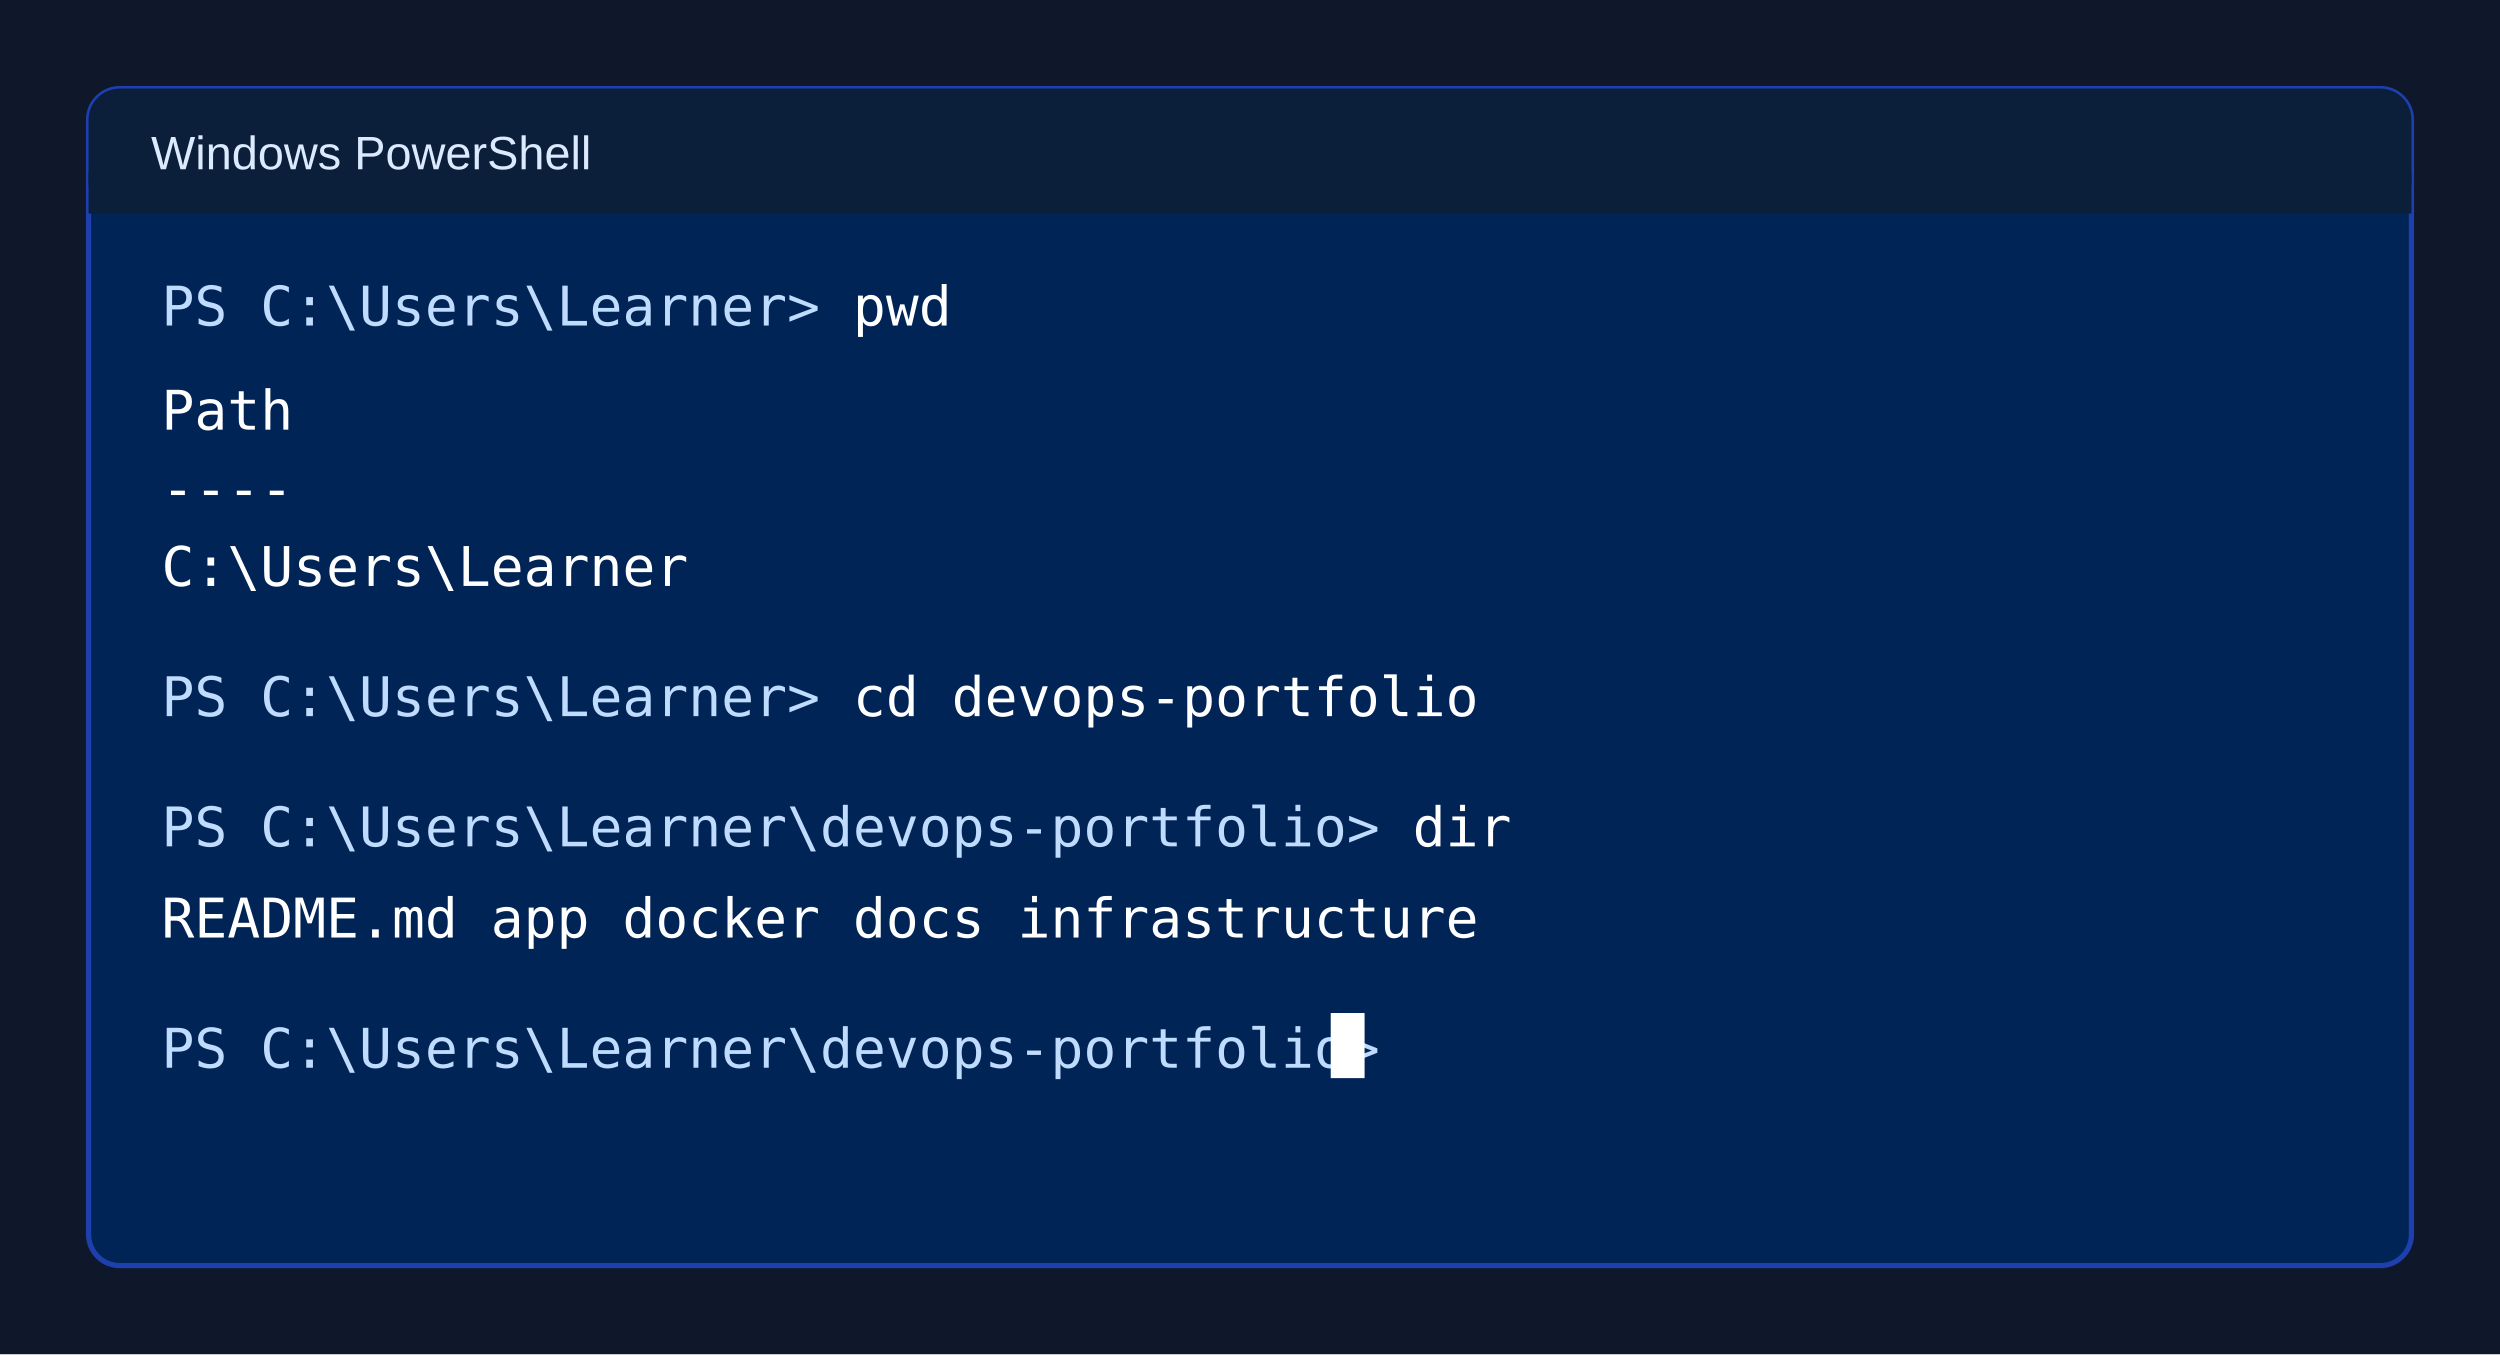
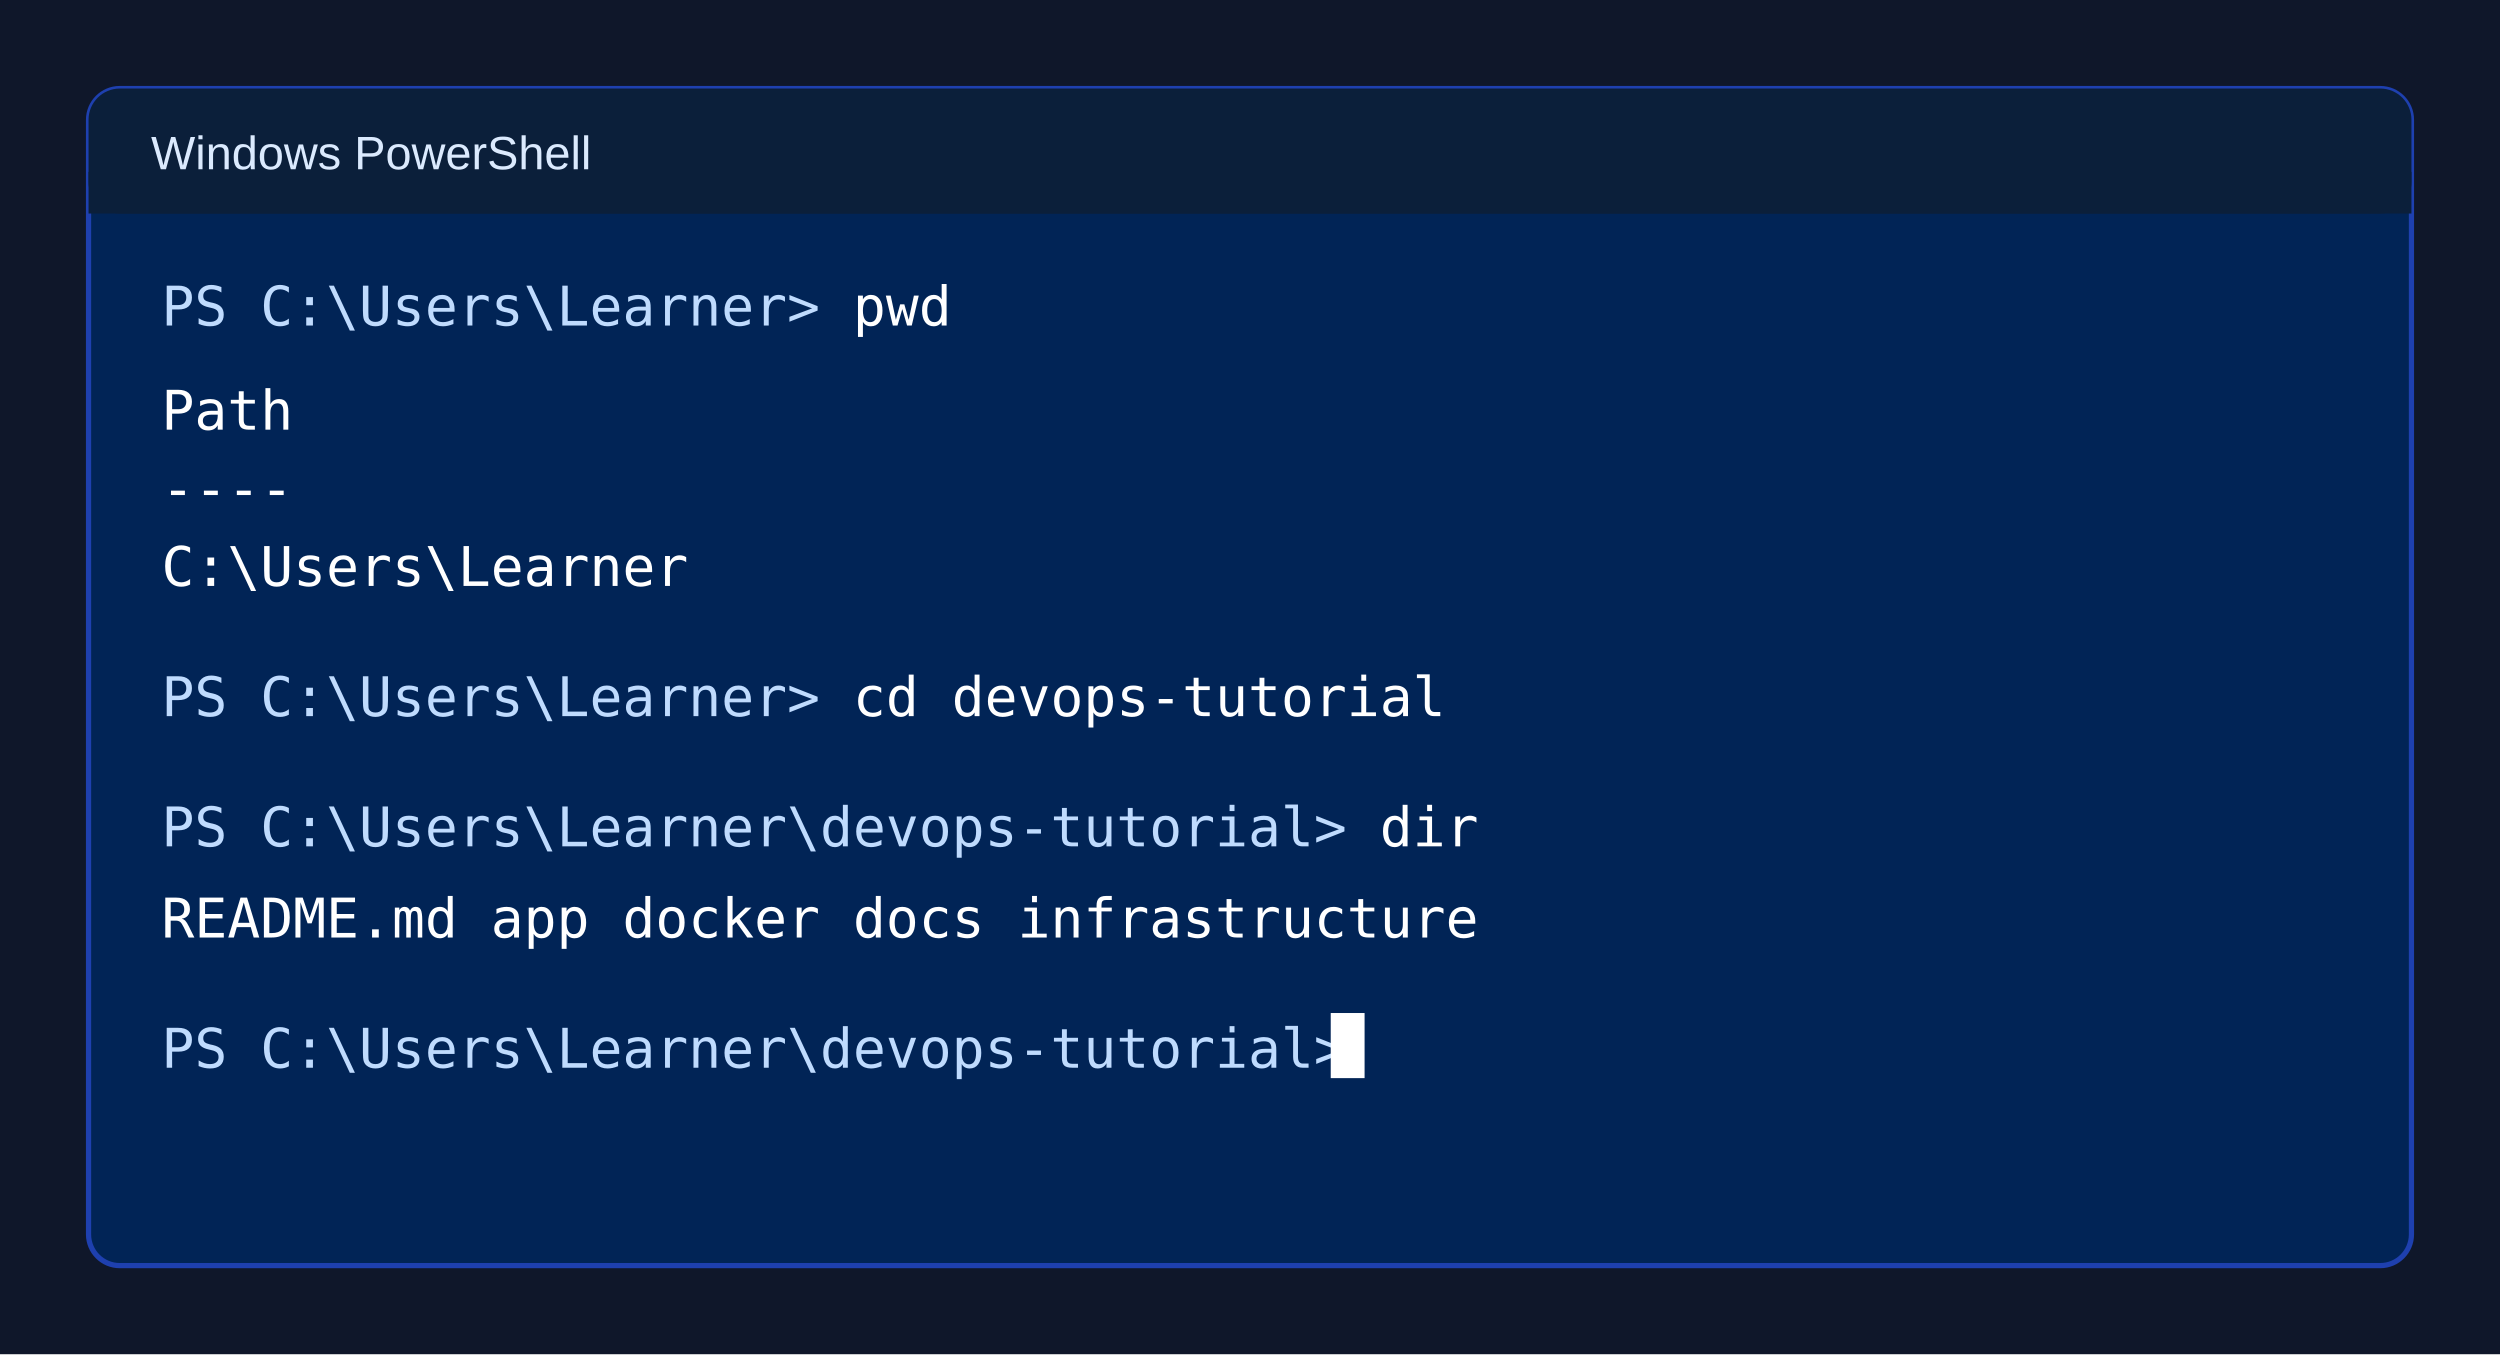
<svg xmlns="http://www.w3.org/2000/svg" width="960" height="520" viewBox="0 0 960 520" role="img" aria-labelledby="title desc">
  <rect width="960" height="520" fill="#0f172a" />
  <rect x="34" y="34" width="892" height="452" rx="12" fill="#012456" stroke="#1e40af" stroke-width="2" />
  <rect x="34" y="34" width="892" height="48" rx="12" fill="#0b1f3a" />
  <rect x="34" y="66" width="892" height="16" fill="#0b1f3a" />
  <text x="58" y="65" font-family="Segoe UI, Arial, sans-serif" font-size="18" fill="#dbeafe">Windows PowerShell</text>
  <text x="62" y="125" font-family="Cascadia Mono, Consolas, monospace" font-size="21" fill="#bfdbfe">PS C:\Users\Learner&gt; <tspan fill="#ffffff">pwd</tspan>
  </text>
  <text x="62" y="165" font-family="Cascadia Mono, Consolas, monospace" font-size="21" fill="#ffffff">Path</text>
  <text x="62" y="195" font-family="Cascadia Mono, Consolas, monospace" font-size="21" fill="#ffffff">----</text>
  <text x="62" y="225" font-family="Cascadia Mono, Consolas, monospace" font-size="21" fill="#ffffff">C:\Users\Learner</text>
-   <text x="62" y="275" font-family="Cascadia Mono, Consolas, monospace" font-size="21" fill="#bfdbfe">PS C:\Users\Learner&gt; <tspan fill="#ffffff">cd devops-portfolio</tspan>
+   <text x="62" y="275" font-family="Cascadia Mono, Consolas, monospace" font-size="21" fill="#bfdbfe">PS C:\Users\Learner&gt; <tspan fill="#ffffff">cd devops-tutorial</tspan>
  </text>
-   <text x="62" y="325" font-family="Cascadia Mono, Consolas, monospace" font-size="21" fill="#bfdbfe">PS C:\Users\Learner\devops-portfolio&gt; <tspan fill="#ffffff">dir</tspan>
+   <text x="62" y="325" font-family="Cascadia Mono, Consolas, monospace" font-size="21" fill="#bfdbfe">PS C:\Users\Learner\devops-tutorial&gt; <tspan fill="#ffffff">dir</tspan>
  </text>
  <text x="62" y="360" font-family="Cascadia Mono, Consolas, monospace" font-size="21" fill="#ffffff">README.md  app  docker  docs  infrastructure</text>
-   <text x="62" y="410" font-family="Cascadia Mono, Consolas, monospace" font-size="21" fill="#bfdbfe">PS C:\Users\Learner\devops-portfolio&gt;</text>
+   <text x="62" y="410" font-family="Cascadia Mono, Consolas, monospace" font-size="21" fill="#bfdbfe">PS C:\Users\Learner\devops-tutorial&gt;</text>
  <rect x="511" y="389" width="13" height="25" fill="#ffffff">
    <animate attributeName="opacity" values="1;0;1" dur="1.2s" repeatCount="indefinite" />
  </rect>
</svg>
